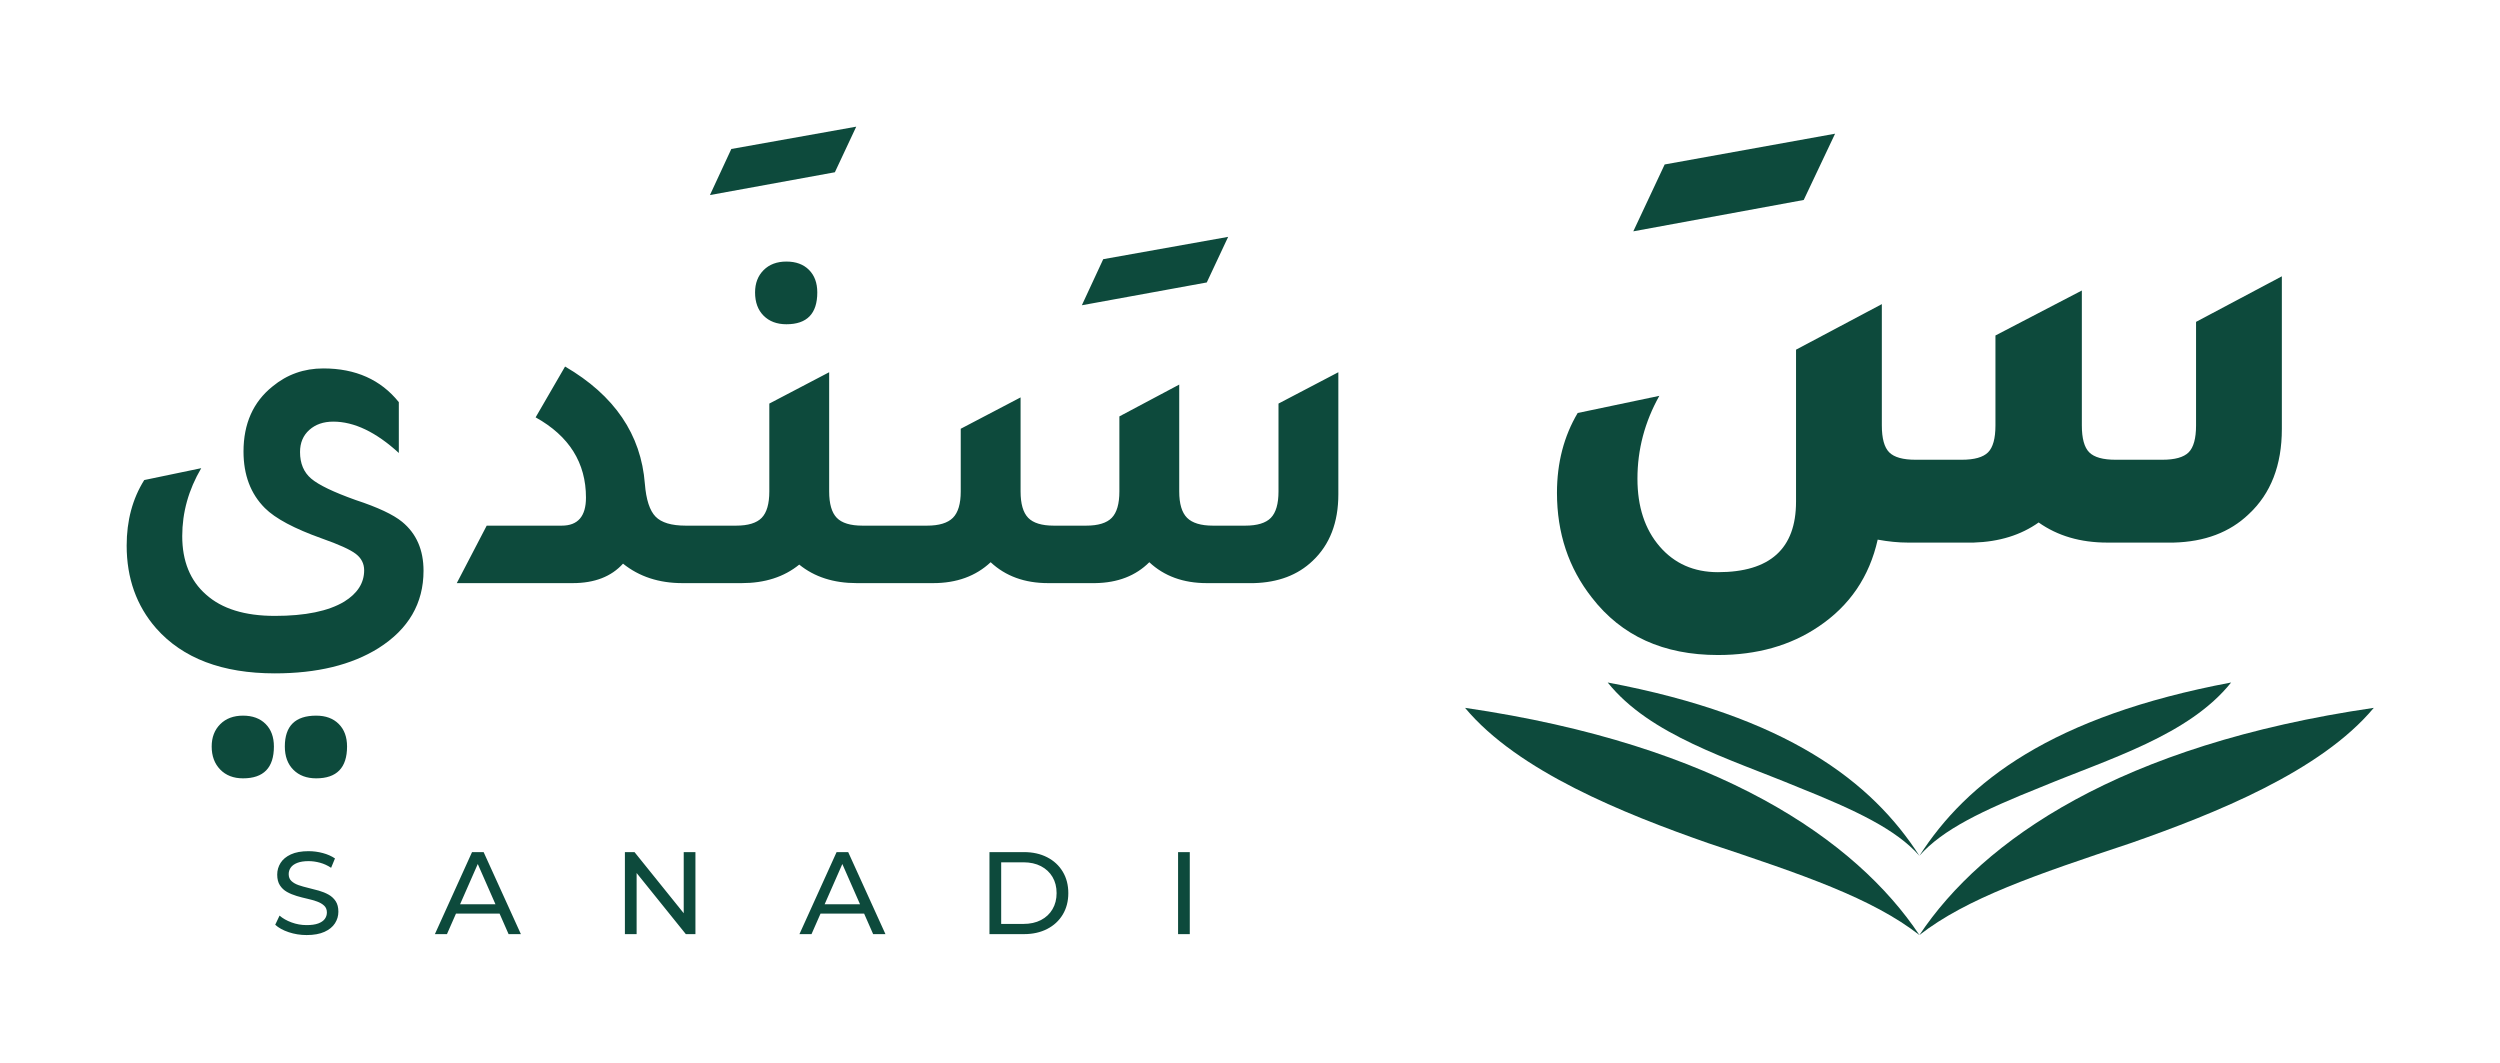
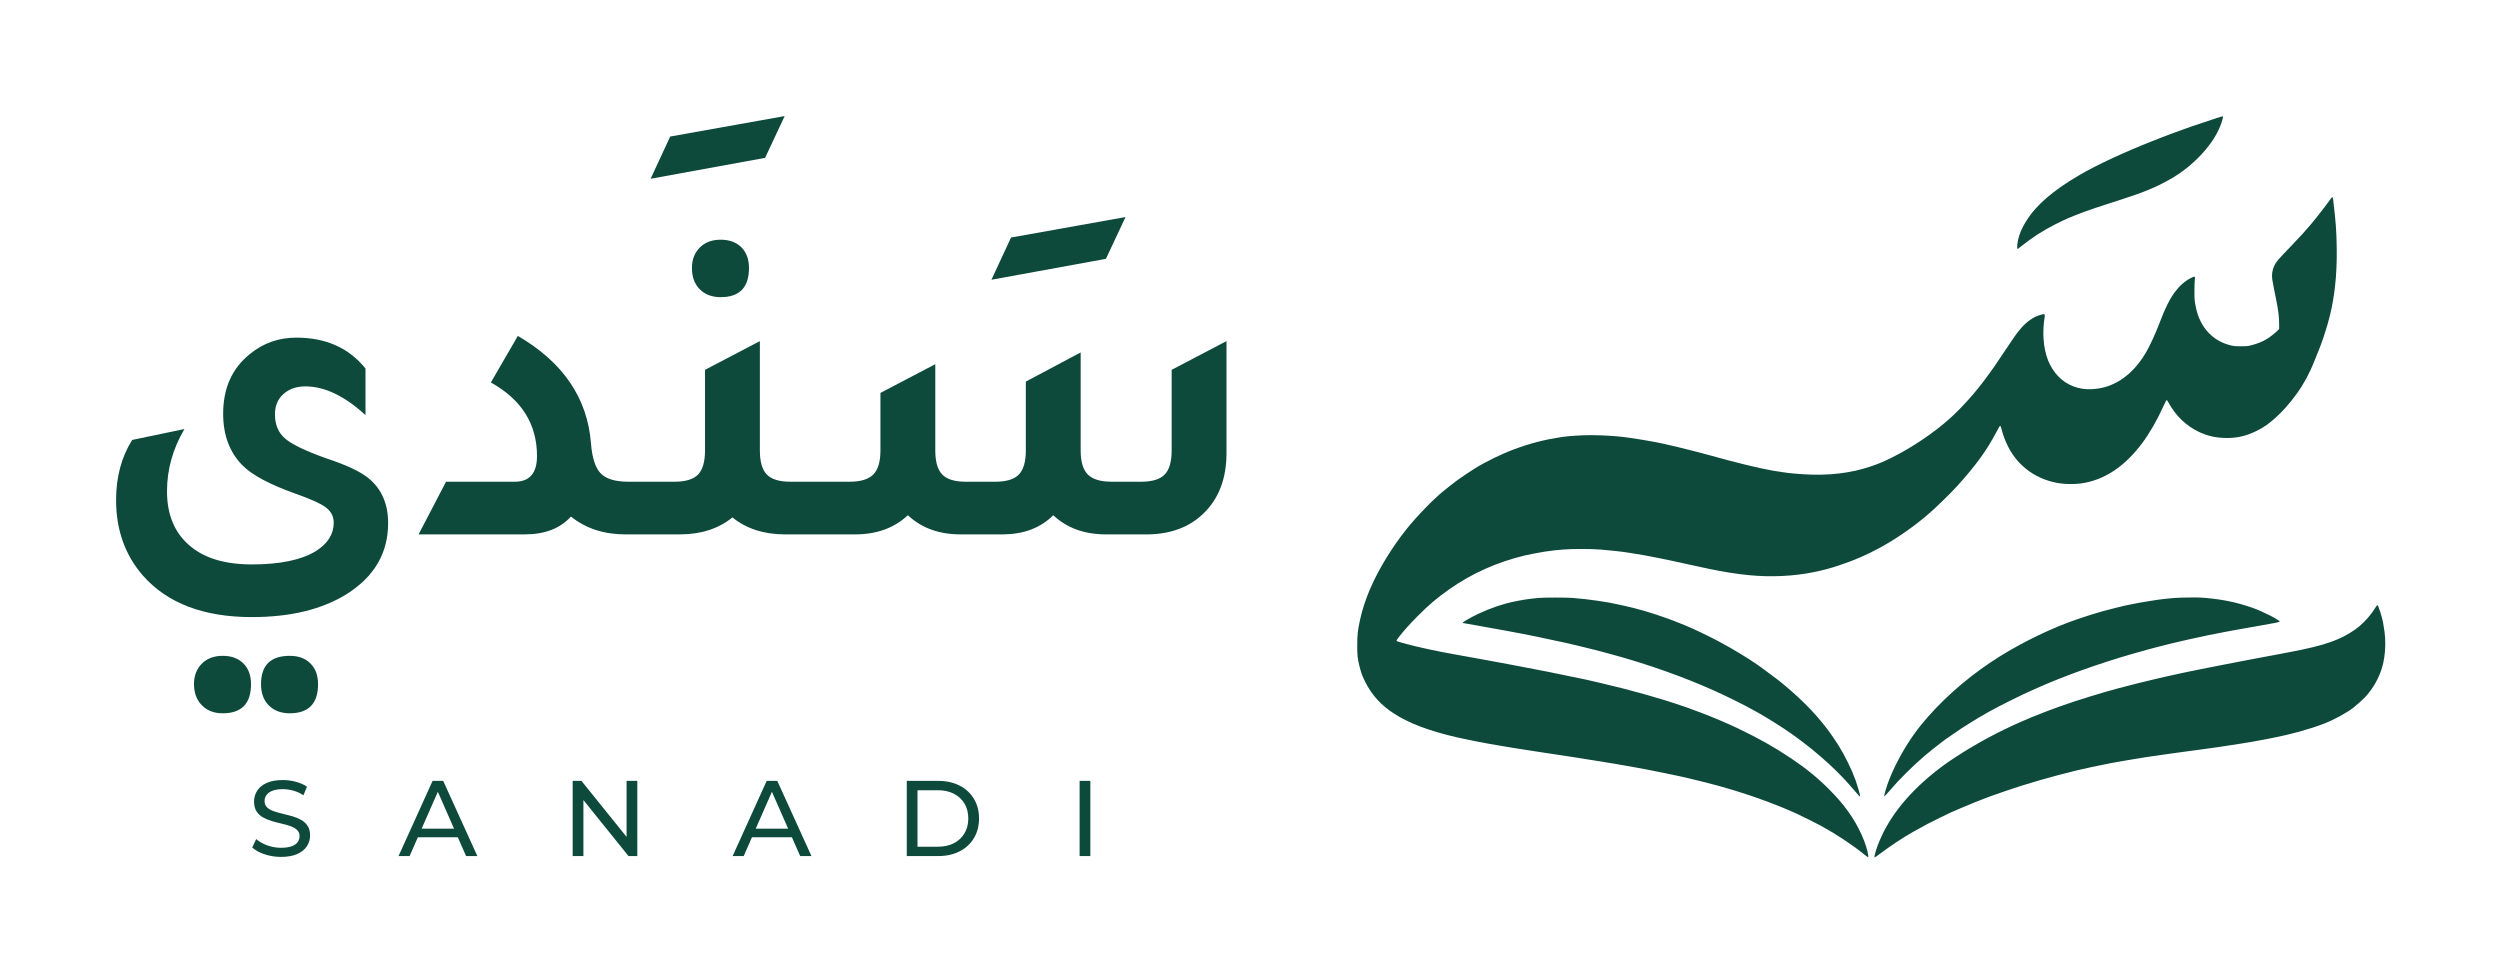
- <svg xmlns="http://www.w3.org/2000/svg" viewBox="0 0 1579 671">
+ <svg xmlns="http://www.w3.org/2000/svg" viewBox="0 0 1723 671">
  <g fill="#0D4A3C">
    <path d="M251.9 286.1Q230.3 266.3 210.5 266.3Q201.2 266.3 195.35 271.55Q189.5 276.8 189.5 285.5Q189.5 296.3 196.55 302.3Q203.6 308.3 224.6 315.8Q245.6 322.7 254.0 329.6Q267.5 340.7 267.5 360.5Q267.5 391.4 239.0 409.4Q213.5 425.3 173.6 425.3Q123.8 425.3 98.6 396.8Q80.0 375.5 80.0 344.6Q80.0 320.9 91.1 303.2L127.1 295.7Q115.1 316.1 115.1 338.6Q115.1 362.3 130.1 375.5Q145.1 389 173.6 389Q202.4 389 217.4 380Q230.0 372.2 230.0 360.2Q230.0 353.9 224.75 349.85Q219.5 345.8 203.3 340.1Q177.2 330.8 167.3 320.9Q153.8 307.4 153.8 285.2Q153.8 258.8 172.1 244.1Q185.9 232.7 204.2 232.7Q234.8 232.7 251.9 254ZM153.5 491.6Q144.5 491.6 139.1 486.05Q133.7 480.5 133.7 471.5Q133.7 462.8 139.1 457.4Q144.5 452 153.5 452Q162.5 452 167.75 457.25Q173.0 462.5 173.0 471.5Q173.0 491.6 153.5 491.6ZM199.7 491.6Q190.7 491.6 185.3 486.2Q179.9 480.8 179.9 471.5Q179.9 452 199.7 452Q208.7 452 213.95 457.25Q219.2 462.5 219.2 471.5Q219.2 491.6 199.7 491.6ZM288.5 368.3 307.4 332H354.8Q370.1 332 370.1 314.3Q370.1 281.3 338.3 263.6L356.9 231.5Q403.7 258.8 407.3 305.6Q408.5 320.6 414.05 326.3Q419.6 332 433.1 332H455.9V368.3H431.0Q408.8 368.3 393.5 356Q382.4 368.3 361.7 368.3ZM448.4 123.2 461.9 94.1 540.8 80 527.3 108.8ZM496.7 204.8Q487.7 204.8 482.3 199.4Q476.9 194 476.9 184.7Q476.9 176 482.3 170.6Q487.7 165.2 496.7 165.2Q505.7 165.2 510.95 170.45Q516.2 175.7 516.2 184.7Q516.2 204.8 496.7 204.8ZM544.7 332H571.7V368.3H541.1Q519.2 368.3 504.8 356.6Q490.4 368.3 468.5 368.3H437.9V332H464.9Q476.3 332 481.1 327.05Q485.9 322.1 485.9 310.4V254.9L523.7 235.1V310.4Q523.7 322.1 528.5 327.05Q533.3 332 544.7 332ZM683.3 192.8 696.8 163.7 775.7 149.6 762.2 178.4ZM553.7 368.3V332H585.5Q596.9 332 601.85 327.05Q606.8 322.1 606.8 310.4V270.8L644.6 251V310.4Q644.6 322.1 649.4 327.05Q654.2 332 665.6 332H686.0Q697.4 332 702.2 327.05Q707.0 322.1 707.0 310.4V263L744.8 242.9V310.4Q744.8 322.1 749.75 327.05Q754.7 332 766.1 332H786.5Q797.9 332 802.7 327.05Q807.5 322.1 807.5 310.4V254.9L845.3 235.1V312.2Q845.3 338.9 829.1 354.2Q815.0 367.7 791.9 368.3H762.2Q740.0 368.3 725.9 355.1Q713.0 368 691.7 368.3H662.0Q639.8 368.3 625.7 355.1Q611.6 368.3 589.4 368.3Z" />
    <path d="M193.663 590.584Q187.743 590.584 182.341 588.771Q176.939 586.958 173.831 584.072L176.569 578.3Q179.529 580.89 184.117 582.592Q188.705 584.294 193.663 584.294Q198.177 584.294 200.989 583.258Q203.801 582.222 205.133 580.409Q206.465 578.596 206.465 576.302Q206.465 573.638 204.726 572.01Q202.987 570.382 200.212 569.383Q197.437 568.384 194.107 567.644Q190.777 566.904 187.41 565.905Q184.043 564.906 181.268 563.352Q178.493 561.798 176.791 559.171Q175.089 556.544 175.089 552.4Q175.089 548.404 177.198 545.037Q179.307 541.67 183.71 539.635Q188.113 537.6 194.921 537.6Q199.435 537.6 203.875 538.784Q208.315 539.968 211.571 542.188L209.129 548.108Q205.799 545.888 202.099 544.889Q198.399 543.89 194.921 543.89Q190.555 543.89 187.743 545.0Q184.931 546.11 183.636 547.96Q182.341 549.81 182.341 552.104Q182.341 554.842 184.08 556.47Q185.819 558.098 188.594 559.06Q191.369 560.022 194.699 560.799Q198.029 561.576 201.396 562.538Q204.763 563.5 207.538 565.054Q210.313 566.608 212.015 569.198Q213.717 571.788 213.717 575.858Q213.717 579.78 211.571 583.147Q209.425 586.514 204.948 588.549Q200.471 590.584 193.663 590.584ZM274.677 589.992 298.135 538.192H305.461L328.993 589.992H321.223L300.281 542.336H303.241L282.299 589.992ZM284.667 577.042 286.665 571.122H315.821L317.967 577.042ZM394.689 589.992V538.192H400.757L435.019 580.742H431.837V538.192H439.237V589.992H433.169L398.907 547.442H402.089V589.992ZM504.933 589.992 528.391 538.192H535.717L559.249 589.992H551.479L530.537 542.336H533.497L512.555 589.992ZM514.923 577.042 516.921 571.122H546.077L548.223 577.042ZM624.945 589.992V538.192H646.775Q655.063 538.192 661.39 541.448Q667.717 544.704 671.232 550.55Q674.747 556.396 674.747 564.092Q674.747 571.788 671.232 577.634Q667.717 583.48 661.39 586.736Q655.063 589.992 646.775 589.992ZM632.345 583.554H646.331Q652.769 583.554 657.468 581.112Q662.167 578.67 664.757 574.267Q667.347 569.864 667.347 564.092Q667.347 558.246 664.757 553.88Q662.167 549.514 657.468 547.072Q652.769 544.63 646.331 544.63H632.345ZM744.069 589.992V538.192H751.469V589.992Z" />
-     <g transform="translate(878.6,-20.1) scale(0.6674)">
-       <path d="M229.24 249.04 258.92 185.76 420.2 156.64 390.52 219.36ZM761.8 334.72 843.0 291.6V436.08Q843.0 487.6 811.64 516.72Q784.76 542.48 740.52 543.6H677.8Q639.72 543.6 612.84 524.56Q587.64 542.48 551.24 543.6H489.08Q475.64 543.6 460.52 540.8Q448.76 593.44 404.52 623.12Q364.76 650.0 309.32 650.0Q232.04 650.0 190.04 595.68Q157.0 553.68 157.0 496.56Q157.0 454.0 176.6 420.96L253.88 404.72Q233.16 441.68 233.16 483.12Q233.16 522.88 254.16 547.24Q275.16 571.6 309.32 571.6Q383.24 571.6 383.24 504.96V361.04L464.44 317.92V432.72Q464.44 451.2 471.44 458.2Q478.44 465.2 496.36 465.2H540.04Q557.96 465.2 564.96 458.2Q571.96 451.2 571.96 432.72V347.6L653.72 305.04V432.72Q653.72 451.2 660.72 458.2Q667.72 465.2 685.64 465.2H729.88Q747.8 465.2 754.8 458.2Q761.8 451.2 761.8 432.72Z" />
-       <path d="M500,915 C560,825 690,735 930,700 C880,760 780,800 700,828 C610,858 545,880 500,915 Z" />
-       <path d="M500,840 C545,770 625,708 795,676 C755,726 680,748 615,775 C560,797 522,815 500,840 Z" />
-       <path d="M500,915 C440,825 310,735 70,700 C120,760 220,800 300,828 C390,858 455,880 500,915 Z" />
-       <path d="M500,840 C455,770 375,708 205,676 C245,726 320,748 385,775 C440,797 478,815 500,840 Z" />
+     <g transform="translate(935.3,80.0) scale(0.37849) translate(-64.0,-35.0)">
+       <path fill-rule="evenodd" d="M1011.20,1381.88C1034.39,1364.43 1057.38,1349.11 1076.50,1338.37C1098.88,1325.79 1107.26,1321.37 1126.25,1312.14C1145.52,1302.77 1145.18,1302.93 1164.00,1294.89C1177.57,1289.09 1201.09,1279.58 1209.25,1276.59C1212.28,1275.48 1217.00,1273.74 1219.75,1272.73C1229.93,1268.96 1260.50,1258.57 1272.50,1254.80C1315.43,1241.30 1366.03,1227.79 1401.00,1220.49C1431.06,1214.21 1444.34,1211.64 1459.00,1209.24C1461.61,1208.82 1470.39,1207.34 1478.50,1205.96C1494.30,1203.28 1503.59,1201.84 1520.25,1199.50C1526.03,1198.69 1532.28,1197.79 1534.16,1197.50C1536.03,1197.21 1544.02,1196.10 1551.91,1195.02C1559.79,1193.93 1570.41,1192.47 1575.50,1191.76C1580.59,1191.05 1589.92,1189.81 1596.25,1189.00C1602.58,1188.19 1613.15,1186.73 1619.75,1185.75C1626.35,1184.77 1633.55,1183.74 1635.75,1183.46C1637.95,1183.18 1643.12,1182.40 1647.25,1181.73C1658.85,1179.84 1663.52,1179.12 1673.25,1177.72C1678.20,1177.00 1686.53,1175.63 1691.75,1174.68C1696.97,1173.72 1702.38,1172.74 1703.75,1172.50C1709.54,1171.50 1714.99,1170.50 1718.50,1169.78C1720.56,1169.36 1725.85,1168.33 1730.25,1167.48C1763.21,1161.15 1798.24,1151.48 1824.08,1141.58C1842.66,1134.46 1866.13,1121.69 1878.59,1111.92C1883.88,1107.77 1895.26,1097.62 1898.76,1093.93C1914.04,1077.82 1925.62,1057.21 1931.31,1036.00C1932.64,1031.05 1932.74,1030.54 1934.42,1020.75C1936.63,1007.82 1936.86,988.08 1934.95,974.00C1934.11,967.84 1932.48,957.87 1932.00,956.00C1931.75,955.04 1930.95,951.66 1930.21,948.50C1928.95,943.07 1925.51,932.44 1923.46,927.67C1922.95,926.48 1922.22,925.50 1921.82,925.50C1921.43,925.50 1919.60,927.94 1917.76,930.91C1910.27,942.99 1899.93,954.93 1889.00,964.12C1879.00,972.53 1864.48,981.29 1850.50,987.36C1833.93,994.55 1812.39,1000.85 1785.00,1006.52C1778.26,1007.91 1771.74,1009.23 1770.50,1009.46C1769.26,1009.69 1765.89,1010.34 1763.00,1010.91C1760.11,1011.49 1754.04,1012.65 1749.50,1013.50C1744.96,1014.36 1739.56,1015.38 1737.50,1015.77C1735.44,1016.17 1730.71,1017.05 1727.00,1017.74C1723.29,1018.42 1714.85,1020.00 1708.25,1021.26C1696.02,1023.59 1689.76,1024.77 1681.75,1026.25C1670.63,1028.31 1651.04,1032.11 1645.50,1033.27C1643.71,1033.65 1637.97,1034.77 1632.75,1035.77C1627.53,1036.76 1618.75,1038.48 1613.25,1039.59C1607.75,1040.69 1601.11,1042.02 1598.50,1042.53C1595.89,1043.04 1589.92,1044.26 1585.25,1045.24C1580.58,1046.21 1573.38,1047.69 1569.25,1048.53C1565.12,1049.36 1560.96,1050.25 1560.00,1050.51C1558.37,1050.94 1552.41,1052.25 1541.75,1054.54C1539.28,1055.07 1535.90,1055.82 1534.25,1056.21C1532.60,1056.61 1528.78,1057.50 1525.75,1058.20C1522.72,1058.90 1517.66,1060.07 1514.50,1060.81C1497.17,1064.82 1468.15,1072.12 1448.00,1077.54C1418.43,1085.49 1374.52,1099.05 1350.25,1107.74C1346.67,1109.02 1341.28,1110.93 1338.25,1111.98C1331.66,1114.27 1326.00,1116.37 1319.25,1119.01C1293.67,1129.00 1289.98,1130.50 1274.25,1137.37C1231.14,1156.17 1190.35,1178.22 1152.00,1203.44C1096.46,1239.97 1053.18,1283.77 1027.90,1329.01C1023.55,1336.80 1021.14,1341.52 1019.35,1345.75C1018.65,1347.40 1017.07,1350.91 1015.83,1353.55C1010.65,1364.62 1004.57,1385.00 1006.45,1385.00C1006.78,1385.00 1008.92,1383.59 1011.20,1381.88Z M994.85,1381.38C994.12,1373.69 988.70,1356.84 982.75,1343.75C969.16,1313.85 951.18,1288.69 923.76,1261.21C902.07,1239.46 881.38,1222.61 853.75,1204.18C822.36,1183.24 795.85,1168.34 756.25,1149.37C739.14,1141.17 709.61,1128.68 689.50,1121.14C677.20,1116.52 668.96,1113.47 667.50,1113.00C666.81,1112.77 661.64,1110.98 656.00,1109.01C618.45,1095.90 560.93,1079.70 511.25,1068.23C506.85,1067.21 499.60,1065.51 495.14,1064.44C490.68,1063.38 484.38,1061.94 481.14,1061.24C439.32,1052.27 381.75,1040.79 343.25,1033.74C333.35,1031.93 321.20,1029.68 316.25,1028.74C305.84,1026.76 292.02,1024.22 286.25,1023.23C284.05,1022.85 280.45,1022.21 278.25,1021.80C276.05,1021.39 271.66,1020.59 268.50,1020.03C265.34,1019.46 259.49,1018.42 255.50,1017.70C251.51,1016.99 242.40,1015.32 235.25,1013.99C228.10,1012.66 221.01,1011.34 219.50,1011.06C216.20,1010.44 205.72,1008.28 192.75,1005.53C180.36,1002.91 163.36,998.90 158.00,997.32C155.66,996.64 151.39,995.48 148.50,994.76C139.67,992.53 136.51,991.45 135.99,990.48C135.58,989.72 136.45,988.34 140.95,982.56C149.44,971.67 159.10,960.90 173.25,946.57C193.76,925.77 209.84,912.09 232.07,896.50C273.23,867.64 319.24,847.08 369.50,835.08C377.16,833.25 399.18,829.03 406.29,828.03C421.69,825.87 425.27,825.45 438.00,824.39C456.22,822.87 488.13,822.88 508.25,824.43C525.48,825.75 546.90,828.17 559.67,830.23C580.63,833.60 590.34,835.29 599.09,837.05C604.68,838.18 611.05,839.43 613.25,839.83C620.65,841.16 645.22,846.39 663.50,850.52C669.41,851.86 680.21,854.21 687.50,855.75C694.79,857.28 703.79,859.19 707.50,859.99C729.45,864.71 756.61,868.97 777.51,870.97C818.45,874.89 859.09,872.94 896.50,865.24C914.10,861.62 925.82,858.46 942.75,852.77C970.16,843.57 990.74,834.65 1015.75,821.14C1041.81,807.06 1071.67,786.86 1094.67,767.75C1097.98,765.00 1101.49,762.08 1102.47,761.27C1116.10,749.94 1144.20,722.62 1158.04,707.25C1191.64,669.93 1210.99,643.12 1228.69,609.37C1232.52,602.06 1234.38,599.00 1234.98,599.00C1235.63,599.00 1236.15,600.17 1237.21,604.12C1240.95,617.96 1244.14,626.41 1249.85,637.63C1268.46,674.17 1303.17,698.30 1345.34,704.01C1355.43,705.38 1371.55,705.38 1381.60,704.02C1423.86,698.30 1461.20,673.83 1493.55,630.65C1507.07,612.61 1520.98,588.36 1532.79,562.27C1535.56,556.15 1537.63,552.19 1538.10,552.10C1538.64,552.00 1539.82,553.63 1541.90,557.35C1555.53,581.81 1573.76,599.15 1597.69,610.43C1613.06,617.68 1629.32,621.17 1647.75,621.20C1667.51,621.23 1684.09,617.23 1702.54,607.98C1715.18,601.64 1723.33,595.97 1736.00,584.70C1748.96,573.17 1762.35,558.08 1774.56,541.25C1787.53,523.36 1798.65,502.89 1806.86,481.76C1807.82,479.29 1809.02,476.36 1809.52,475.26C1810.42,473.27 1812.74,467.51 1816.17,458.75C1827.35,430.19 1836.19,399.34 1840.74,373.00C1842.66,361.84 1842.95,360.03 1843.45,355.75C1843.74,353.27 1844.32,348.44 1844.73,345.00C1847.16,324.85 1848.26,300.12 1847.85,274.75C1847.32,242.76 1846.25,228.10 1841.48,188.14C1841.06,184.59 1840.35,182.50 1839.57,182.50C1839.35,182.50 1838.41,183.57 1837.48,184.88C1828.90,196.94 1811.26,219.72 1801.57,231.25C1791.18,243.62 1780.18,255.73 1766.25,270.15C1740.67,296.63 1737.82,299.93 1734.27,307.25C1730.45,315.11 1729.12,324.31 1730.55,332.94C1731.66,339.67 1734.54,354.62 1737.22,367.62C1741.57,388.73 1743.00,400.23 1743.00,414.20L1743.00,422.72L1738.88,426.76C1734.53,431.02 1727.00,436.92 1721.44,440.42C1713.29,445.56 1700.98,450.47 1690.39,452.82C1684.79,454.06 1683.30,454.18 1673.50,454.20C1664.26,454.23 1662.01,454.07 1657.47,453.12C1622.90,445.88 1598.80,420.29 1591.30,382.85C1588.85,370.64 1588.75,369.43 1588.79,353.00C1588.82,344.30 1589.09,335.40 1589.40,333.13C1589.72,330.86 1589.84,328.67 1589.68,328.25C1589.21,327.01 1587.42,327.38 1582.71,329.70C1571.42,335.27 1561.64,343.85 1552.50,356.23C1547.10,363.55 1541.11,374.19 1536.03,385.50C1534.86,388.11 1533.45,391.23 1532.91,392.43C1531.50,395.55 1527.89,404.57 1524.69,413.00C1517.59,431.66 1507.75,453.02 1500.52,465.43C1482.51,496.37 1458.78,517.34 1430.91,526.93C1416.48,531.89 1398.36,533.66 1384.46,531.46C1361.54,527.84 1342.42,515.07 1330.04,495.12C1327.29,490.67 1323.40,483.11 1322.22,479.89C1317.19,466.16 1315.06,455.82 1313.95,439.82C1313.28,430.18 1313.84,415.90 1315.23,406.75C1317.11,394.46 1317.24,394.69 1309.32,396.71C1296.38,400.00 1283.04,409.24 1271.83,422.66C1264.60,431.32 1260.48,437.11 1245.26,460.00C1224.30,491.51 1221.57,495.46 1208.78,512.69C1188.99,539.36 1165.39,565.73 1143.94,585.13C1115.00,611.30 1073.57,639.24 1037.16,657.13C1021.22,664.96 1013.64,668.12 998.37,673.29C962.73,685.36 921.79,690.07 877.16,687.25C865.70,686.52 850.06,685.16 848.50,684.75C848.09,684.64 844.15,684.09 839.75,683.53C816.13,680.52 785.95,673.97 739.75,661.81C727.61,658.61 712.91,654.61 707.50,653.02C705.44,652.41 699.14,650.72 693.50,649.26C687.86,647.80 678.41,645.34 672.50,643.80C659.93,640.51 636.41,634.86 621.00,631.43C606.00,628.08 570.03,622.00 550.50,619.50C535.62,617.59 508.42,616.02 490.25,616.01C473.00,616.00 449.43,617.46 437.50,619.28C404.83,624.26 379.96,630.65 349.84,641.80C327.17,650.19 297.79,664.54 278.22,676.78C268.43,682.91 254.95,691.92 248.75,696.48C247.38,697.50 244.45,699.65 242.25,701.26C240.05,702.87 235.01,706.80 231.06,709.97C227.10,713.15 223.02,716.42 221.99,717.25C203.18,732.34 172.62,763.79 153.72,787.50C128.20,819.52 104.12,858.70 89.64,891.75C88.67,893.95 87.32,896.99 86.64,898.50C84.81,902.54 78.75,918.69 77.04,924.08C73.39,935.60 71.40,942.97 69.34,952.50C65.09,972.18 64.34,979.05 64.29,998.75C64.24,1016.87 64.84,1022.55 68.27,1036.50C71.17,1048.29 73.87,1055.67 78.85,1065.46C91.34,1090.03 108.45,1108.65 132.25,1123.58C141.66,1129.48 143.69,1130.63 152.78,1135.16C169.24,1143.37 186.48,1149.93 210.00,1156.93C220.51,1160.06 237.72,1164.54 245.75,1166.24C247.95,1166.71 253.24,1167.85 257.50,1168.78C271.12,1171.75 292.43,1175.98 303.00,1177.80C308.64,1178.77 314.94,1179.86 317.00,1180.23C335.17,1183.43 358.65,1187.25 380.25,1190.50C387.68,1191.62 397.35,1193.10 401.75,1193.79C406.15,1194.48 411.94,1195.37 414.63,1195.77C417.31,1196.17 421.81,1196.85 424.63,1197.27C427.44,1197.70 431.32,1198.27 433.25,1198.55C435.18,1198.84 438.77,1199.38 441.25,1199.76C443.73,1200.14 448.11,1200.81 451.00,1201.25C457.79,1202.26 461.18,1202.79 467.00,1203.73C469.61,1204.15 477.94,1205.50 485.50,1206.73C493.06,1207.95 501.61,1209.30 504.50,1209.72C507.39,1210.15 513.69,1211.17 518.50,1212.00C523.31,1212.82 530.17,1213.95 533.75,1214.51C537.33,1215.07 540.56,1215.63 540.95,1215.77C541.33,1215.91 543.13,1216.24 544.95,1216.51C546.76,1216.78 550.73,1217.45 553.75,1218.00C556.77,1218.55 563.75,1219.79 569.25,1220.75C583.36,1223.21 592.97,1225.07 625.00,1231.56C636.96,1233.98 649.67,1236.64 653.25,1237.47C656.83,1238.30 662.79,1239.68 666.50,1240.54C678.42,1243.30 700.02,1248.71 719.25,1253.76C725.91,1255.50 736.76,1258.62 745.25,1261.23C749.38,1262.50 755.00,1264.22 757.75,1265.07C792.16,1275.64 832.12,1290.61 862.00,1304.11C870.77,1308.08 902.03,1323.63 909.09,1327.55C925.05,1336.39 937.05,1343.65 949.75,1352.15C967.13,1363.77 973.57,1368.44 987.95,1379.86C991.14,1382.40 994.06,1384.48 994.45,1384.49C995.00,1384.50 995.08,1383.86 994.85,1381.38Z M979.82,1271.56C979.23,1267.93 974.49,1252.04 971.59,1244.00C964.81,1225.19 952.60,1200.28 940.84,1181.25C937.14,1175.27 927.97,1161.73 923.56,1155.75C919.26,1149.91 917.29,1147.39 910.28,1138.75C890.13,1113.95 864.10,1088.74 831.49,1062.45C827.98,1059.62 805.07,1042.58 800.28,1039.25C797.92,1037.60 794.58,1035.25 792.87,1034.02C778.33,1023.63 748.35,1005.46 724.75,992.75C706.00,982.64 674.08,967.38 660.50,962.01C659.26,961.52 655.89,960.17 653.00,959.01C639.76,953.67 637.11,952.66 627.25,949.15C596.84,938.34 574.27,931.82 545.50,925.55C525.61,921.22 521.50,920.46 501.64,917.53C485.63,915.16 474.41,913.90 456.00,912.39C445.51,911.53 403.45,911.53 395.00,912.39C391.56,912.74 386.50,913.25 383.75,913.52C370.38,914.86 347.89,919.06 334.75,922.66C313.47,928.50 288.32,938.66 270.50,948.62C256.42,956.49 254.90,957.62 257.62,958.24C259.14,958.58 267.88,960.13 281.50,962.48C297.17,965.17 323.31,969.86 329.00,970.99C331.61,971.51 338.93,972.87 345.25,974.00C370.24,978.50 410.51,986.78 448.75,995.27C454.87,996.63 467.00,999.55 475.00,1001.58C479.26,1002.66 485.90,1004.30 489.75,1005.23C507.79,1009.55 546.79,1020.29 565.50,1026.08C570.86,1027.74 576.94,1029.61 579.00,1030.25C605.03,1038.25 644.11,1052.14 670.50,1062.75C701.96,1075.41 723.25,1084.91 751.25,1098.78C768.80,1107.48 775.69,1111.10 793.00,1120.72C809.66,1129.98 839.99,1149.05 854.05,1159.11C855.31,1160.01 857.79,1161.75 859.55,1162.96C866.25,1167.60 882.90,1180.30 891.72,1187.51C922.38,1212.56 946.10,1235.47 967.76,1260.98C977.11,1271.98 979.03,1274.04 979.61,1273.68C979.89,1273.51 979.98,1272.56 979.82,1271.56Z M1031.09,1266.41C1045.97,1249.27 1049.79,1245.15 1064.48,1230.49C1075.15,1219.82 1084.25,1211.40 1097.75,1199.68C1103.99,1194.26 1121.58,1180.22 1129.25,1174.53C1132.00,1172.49 1135.38,1169.98 1136.75,1168.96C1140.28,1166.35 1160.35,1152.62 1163.84,1150.43C1165.44,1149.42 1171.15,1145.80 1176.54,1142.37C1200.96,1126.80 1223.15,1114.39 1252.25,1100.02C1273.85,1089.35 1282.10,1085.40 1289.50,1082.17C1292.94,1080.66 1298.45,1078.22 1301.75,1076.74C1350.45,1054.87 1414.45,1031.92 1476.50,1014.07C1494.59,1008.87 1499.90,1007.38 1505.25,1006.01C1508.28,1005.24 1514.46,1003.59 1519.00,1002.36C1550.28,993.88 1609.34,980.69 1646.25,973.96C1652.30,972.86 1660.74,971.30 1665.00,970.49C1676.87,968.26 1690.74,965.79 1707.25,963.00C1732.72,958.68 1744.00,956.40 1744.00,955.57C1744.00,952.65 1712.52,936.68 1694.25,930.33C1665.14,920.21 1640.96,915.21 1606.54,912.19C1599.19,911.55 1593.32,911.44 1577.54,911.65C1566.65,911.79 1555.39,912.15 1552.50,912.44C1549.61,912.73 1544.55,913.21 1541.25,913.50C1528.52,914.64 1512.52,916.95 1489.25,921.01C1487.88,921.25 1483.26,922.15 1479.00,923.01C1474.74,923.88 1469.11,925.01 1466.50,925.52C1463.89,926.04 1460.85,926.69 1459.75,926.97C1458.65,927.24 1451.79,928.93 1444.50,930.72C1428.69,934.61 1420.30,936.93 1401.75,942.53C1393.95,944.88 1369.52,953.14 1361.50,956.14C1312.66,974.40 1259.17,1001.76 1217.34,1029.88C1168.66,1062.60 1124.91,1102.01 1090.94,1143.75C1073.39,1165.31 1055.60,1193.79 1042.61,1221.12C1034.93,1237.29 1030.76,1247.99 1026.22,1263.17C1024.05,1270.44 1023.53,1273.50 1024.47,1273.50C1024.73,1273.50 1027.71,1270.31 1031.09,1266.41Z M1272.26,272.94C1292.45,256.52 1312.29,243.75 1336.97,231.29C1353.99,222.71 1360.61,219.85 1386.81,209.82C1396.21,206.22 1417.87,198.92 1434.25,193.82C1446.46,190.02 1470.05,182.21 1480.50,178.52C1484.49,177.11 1489.10,175.49 1490.75,174.92C1495.34,173.32 1511.20,166.84 1516.25,164.49C1518.72,163.34 1521.99,161.83 1523.50,161.12C1529.06,158.53 1544.19,150.38 1549.89,146.91C1575.68,131.19 1598.68,110.55 1615.93,87.62C1627.55,72.17 1635.37,57.00 1639.80,41.31C1640.49,38.86 1640.93,36.54 1640.78,36.14C1640.48,35.37 1639.09,35.52 1635.25,36.76C1634.15,37.12 1627.17,39.36 1619.75,41.75C1606.12,46.14 1584.52,53.39 1581.75,54.50C1580.92,54.83 1576.54,56.42 1572.00,58.02C1556.13,63.64 1538.22,70.26 1529.00,73.92C1525.56,75.29 1517.58,78.44 1511.25,80.93C1460.08,101.05 1410.95,123.97 1379.00,142.62C1331.71,170.23 1300.85,196.79 1283.03,225.23C1276.54,235.57 1273.16,242.48 1269.93,252.00C1266.44,262.29 1264.70,277.00 1266.97,277.00C1267.14,277.00 1269.52,275.17 1272.26,272.94Z" />
    </g>
  </g>
</svg>
